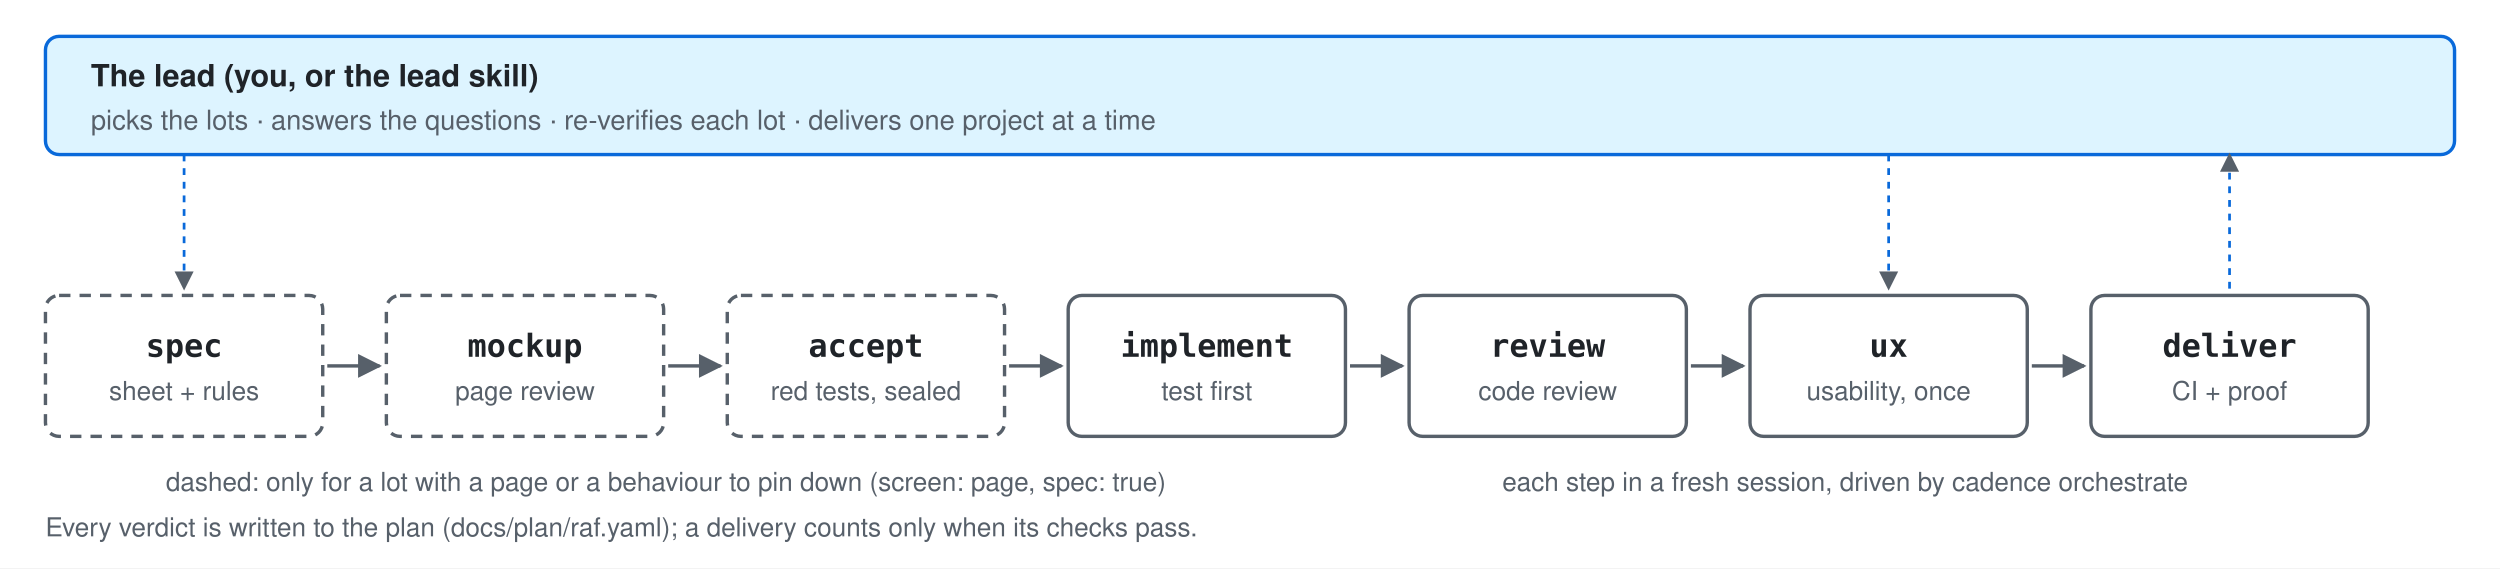
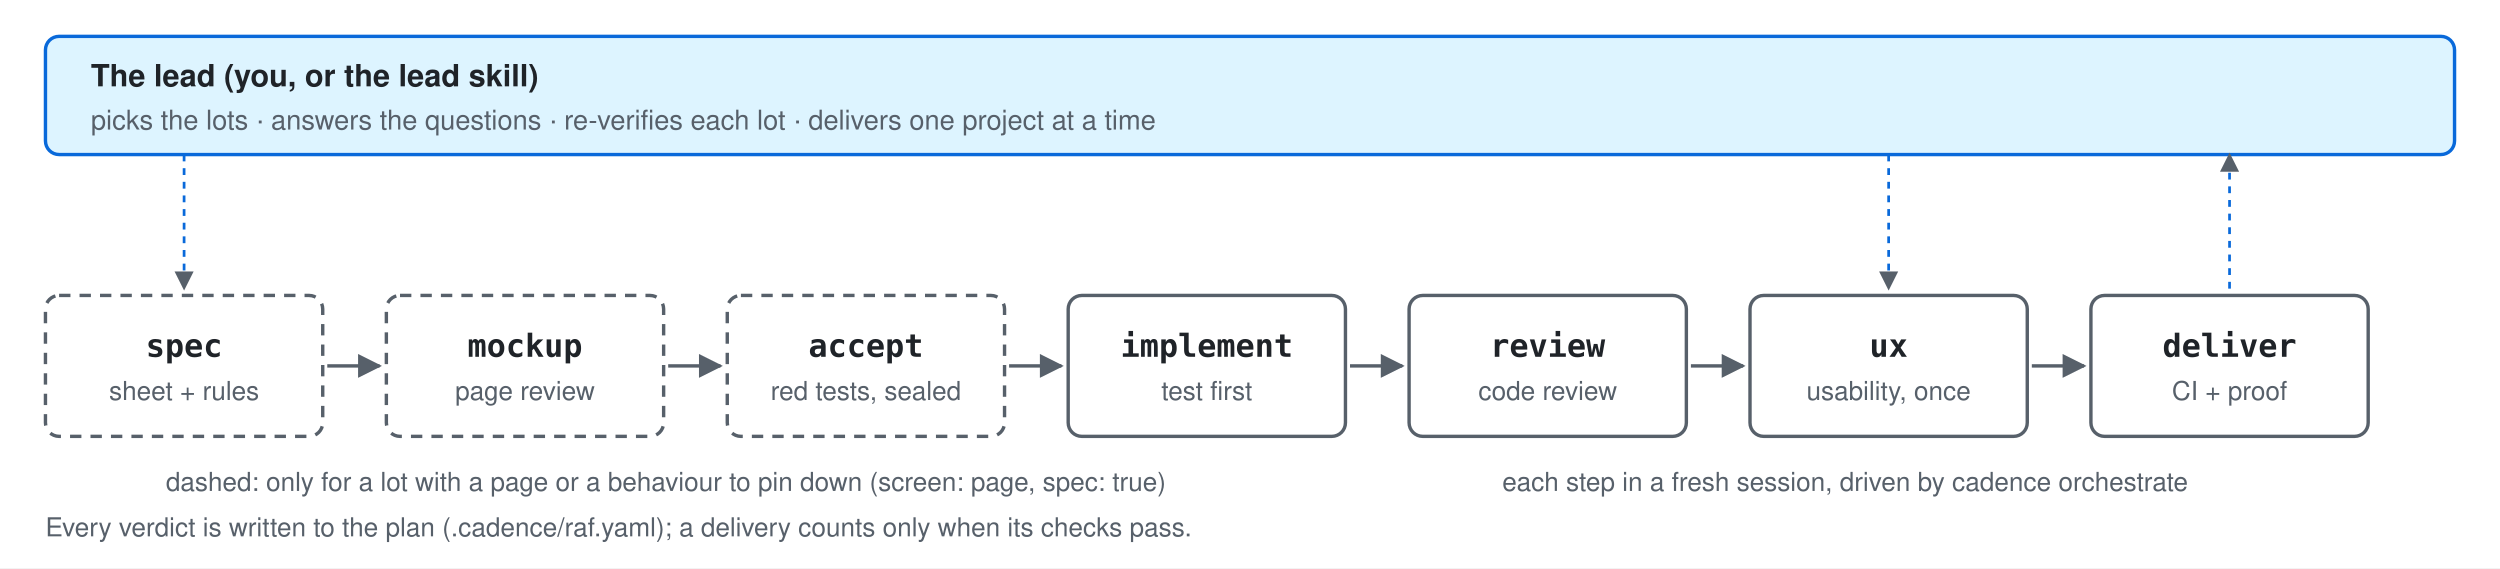
<svg xmlns="http://www.w3.org/2000/svg" viewBox="0 0 1100 250" width="1100" height="250" role="img" font-family="-apple-system,BlinkMacSystemFont,'Segoe UI',Helvetica,Arial,sans-serif" font-size="13" fill="#1f2328">
  <defs>
    <marker id="a" viewBox="0 0 10 10" refX="9" refY="5" markerWidth="7" markerHeight="7" orient="auto-start-reverse">
      <path d="M0,0 L10,5 L0,10 z" fill="#57606a" />
    </marker>
  </defs>
  <rect width="1100" height="250" fill="#ffffff" />
  <rect x="20" y="16" width="1060" height="52" rx="6" fill="#ddf4ff" stroke="#0969da" stroke-width="1.5" />
  <text x="40" y="38" font-weight="600" font-size="13.5">The lead (you, or the lead skill)</text>
  <text x="40" y="57" font-size="12" fill="#57606a">picks the lots · answers the questions · re-verifies each lot · delivers one project at a time</text>
  <rect x="20" y="130" width="122" height="62" rx="6" fill="#ffffff" stroke="#57606a" stroke-width="1.5" stroke-dasharray="5 4" />
  <text x="81" y="157" text-anchor="middle" font-weight="600" font-size="14" font-family="ui-monospace,SFMono-Regular,Menlo,monospace">spec</text>
  <text x="81" y="176" text-anchor="middle" font-size="11.5" fill="#57606a">sheet + rules</text>
  <line x1="144" y1="161" x2="167" y2="161" stroke="#57606a" stroke-width="1.5" marker-end="url(#a)" />
  <rect x="170" y="130" width="122" height="62" rx="6" fill="#ffffff" stroke="#57606a" stroke-width="1.5" stroke-dasharray="5 4" />
  <text x="231" y="157" text-anchor="middle" font-weight="600" font-size="14" font-family="ui-monospace,SFMono-Regular,Menlo,monospace">mockup</text>
  <text x="231" y="176" text-anchor="middle" font-size="11.5" fill="#57606a">page review</text>
  <line x1="294" y1="161" x2="317" y2="161" stroke="#57606a" stroke-width="1.5" marker-end="url(#a)" />
  <rect x="320" y="130" width="122" height="62" rx="6" fill="#ffffff" stroke="#57606a" stroke-width="1.5" stroke-dasharray="5 4" />
  <text x="381" y="157" text-anchor="middle" font-weight="600" font-size="14" font-family="ui-monospace,SFMono-Regular,Menlo,monospace">accept</text>
  <text x="381" y="176" text-anchor="middle" font-size="11.5" fill="#57606a">red tests, sealed</text>
  <line x1="444" y1="161" x2="467" y2="161" stroke="#57606a" stroke-width="1.5" marker-end="url(#a)" />
  <rect x="470" y="130" width="122" height="62" rx="6" fill="#ffffff" stroke="#57606a" stroke-width="1.5" />
  <text x="531" y="157" text-anchor="middle" font-weight="600" font-size="14" font-family="ui-monospace,SFMono-Regular,Menlo,monospace">implement</text>
  <text x="531" y="176" text-anchor="middle" font-size="11.5" fill="#57606a">test first</text>
  <line x1="594" y1="161" x2="617" y2="161" stroke="#57606a" stroke-width="1.5" marker-end="url(#a)" />
  <rect x="620" y="130" width="122" height="62" rx="6" fill="#ffffff" stroke="#57606a" stroke-width="1.5" />
  <text x="681" y="157" text-anchor="middle" font-weight="600" font-size="14" font-family="ui-monospace,SFMono-Regular,Menlo,monospace">review</text>
  <text x="681" y="176" text-anchor="middle" font-size="11.5" fill="#57606a">code review</text>
  <line x1="744" y1="161" x2="767" y2="161" stroke="#57606a" stroke-width="1.5" marker-end="url(#a)" />
  <rect x="770" y="130" width="122" height="62" rx="6" fill="#ffffff" stroke="#57606a" stroke-width="1.5" />
  <text x="831" y="157" text-anchor="middle" font-weight="600" font-size="14" font-family="ui-monospace,SFMono-Regular,Menlo,monospace">ux</text>
  <text x="831" y="176" text-anchor="middle" font-size="11.5" fill="#57606a">usability, once</text>
  <line x1="894" y1="161" x2="917" y2="161" stroke="#57606a" stroke-width="1.5" marker-end="url(#a)" />
  <rect x="920" y="130" width="122" height="62" rx="6" fill="#ffffff" stroke="#57606a" stroke-width="1.5" />
  <text x="981" y="157" text-anchor="middle" font-weight="600" font-size="14" font-family="ui-monospace,SFMono-Regular,Menlo,monospace">deliver</text>
  <text x="981" y="176" text-anchor="middle" font-size="11.5" fill="#57606a">CI + proof</text>
  <line x1="831" y1="68" x2="831" y2="127" stroke="#0969da" stroke-width="1.2" stroke-dasharray="3 3" marker-end="url(#a)" />
  <line x1="81" y1="68" x2="81" y2="127" stroke="#0969da" stroke-width="1.2" stroke-dasharray="3 3" marker-end="url(#a)" />
  <line x1="981" y1="127" x2="981" y2="68" stroke="#0969da" stroke-width="1.2" stroke-dasharray="3 3" marker-end="url(#a)" />
  <text x="73" y="216" font-size="11.5" fill="#57606a">dashed: only for a lot with a page or a behaviour to pin down (screen: page, spec: true)</text>
  <text x="661" y="216" font-size="11.5" fill="#57606a">each step in a fresh session, driven by cadence orchestrate</text>
-   <text x="20" y="236" font-size="11.5" fill="#57606a">Every verdict is written to the plan (docs/plan/raf.yaml); a delivery counts only when its checks pass.</text>
+   <text x="20" y="236" font-size="11.5" fill="#57606a">Every verdict is written to the plan (.cadence/raf.yaml); a delivery counts only when its checks pass.</text>
</svg>
